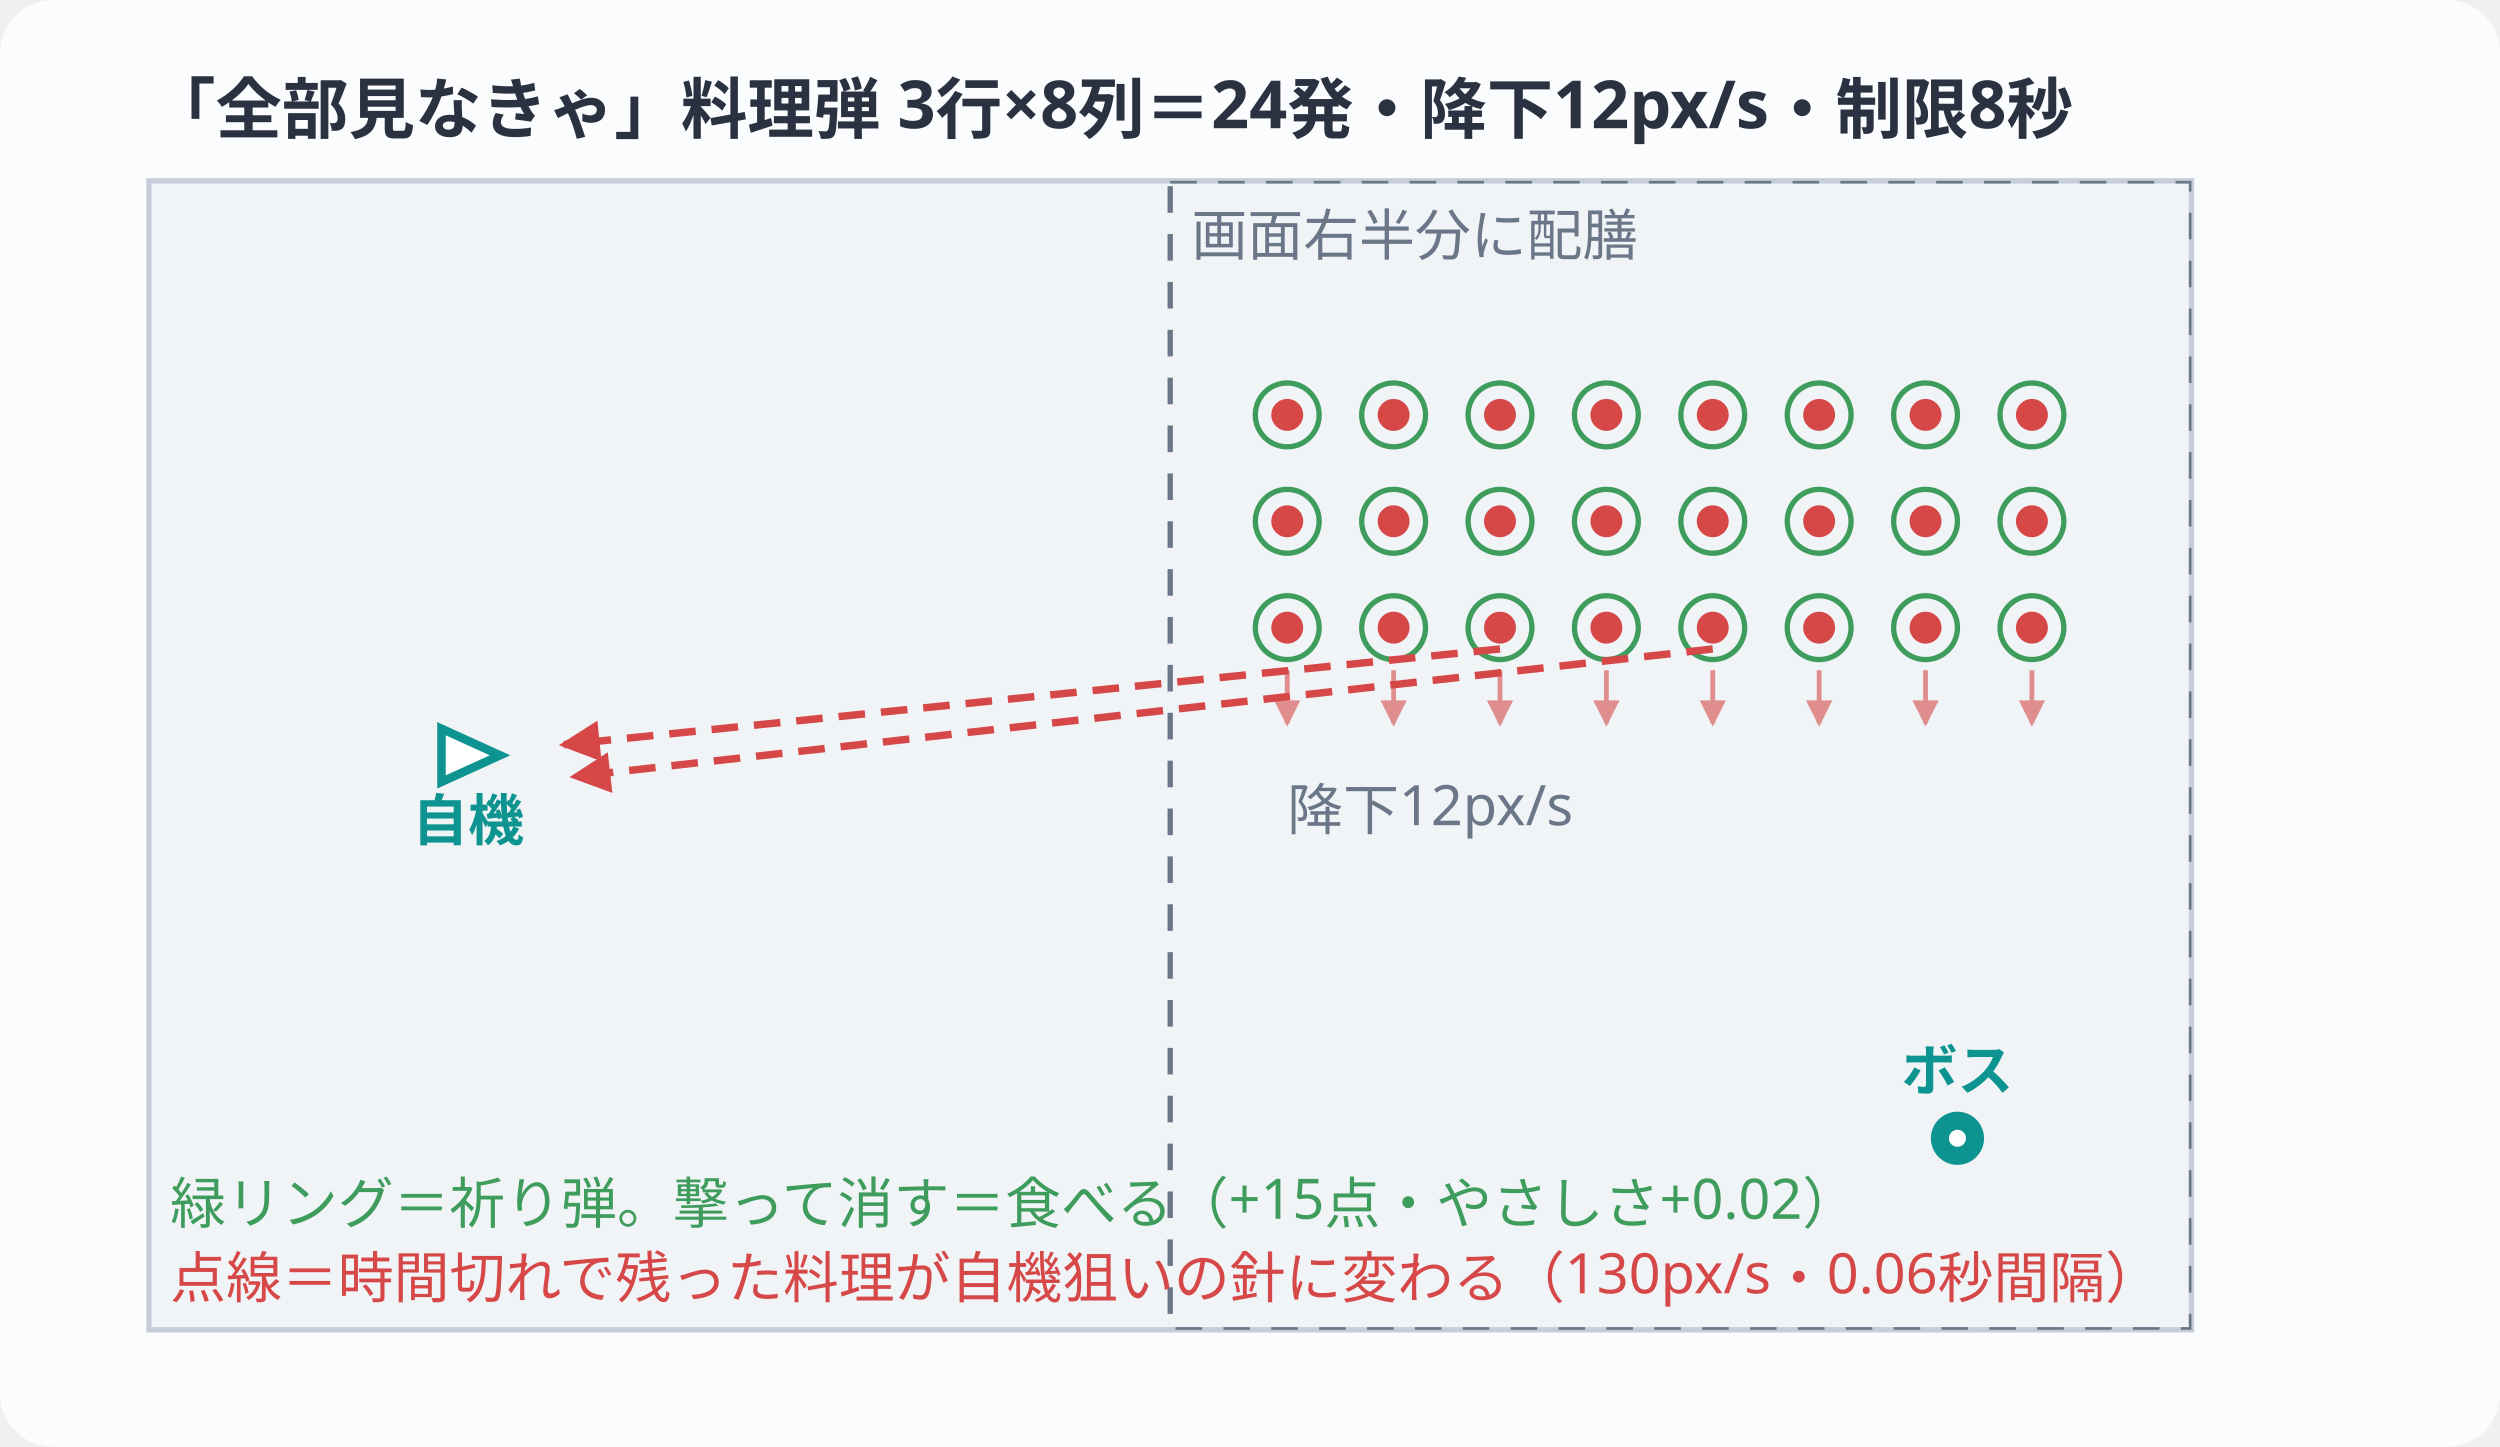
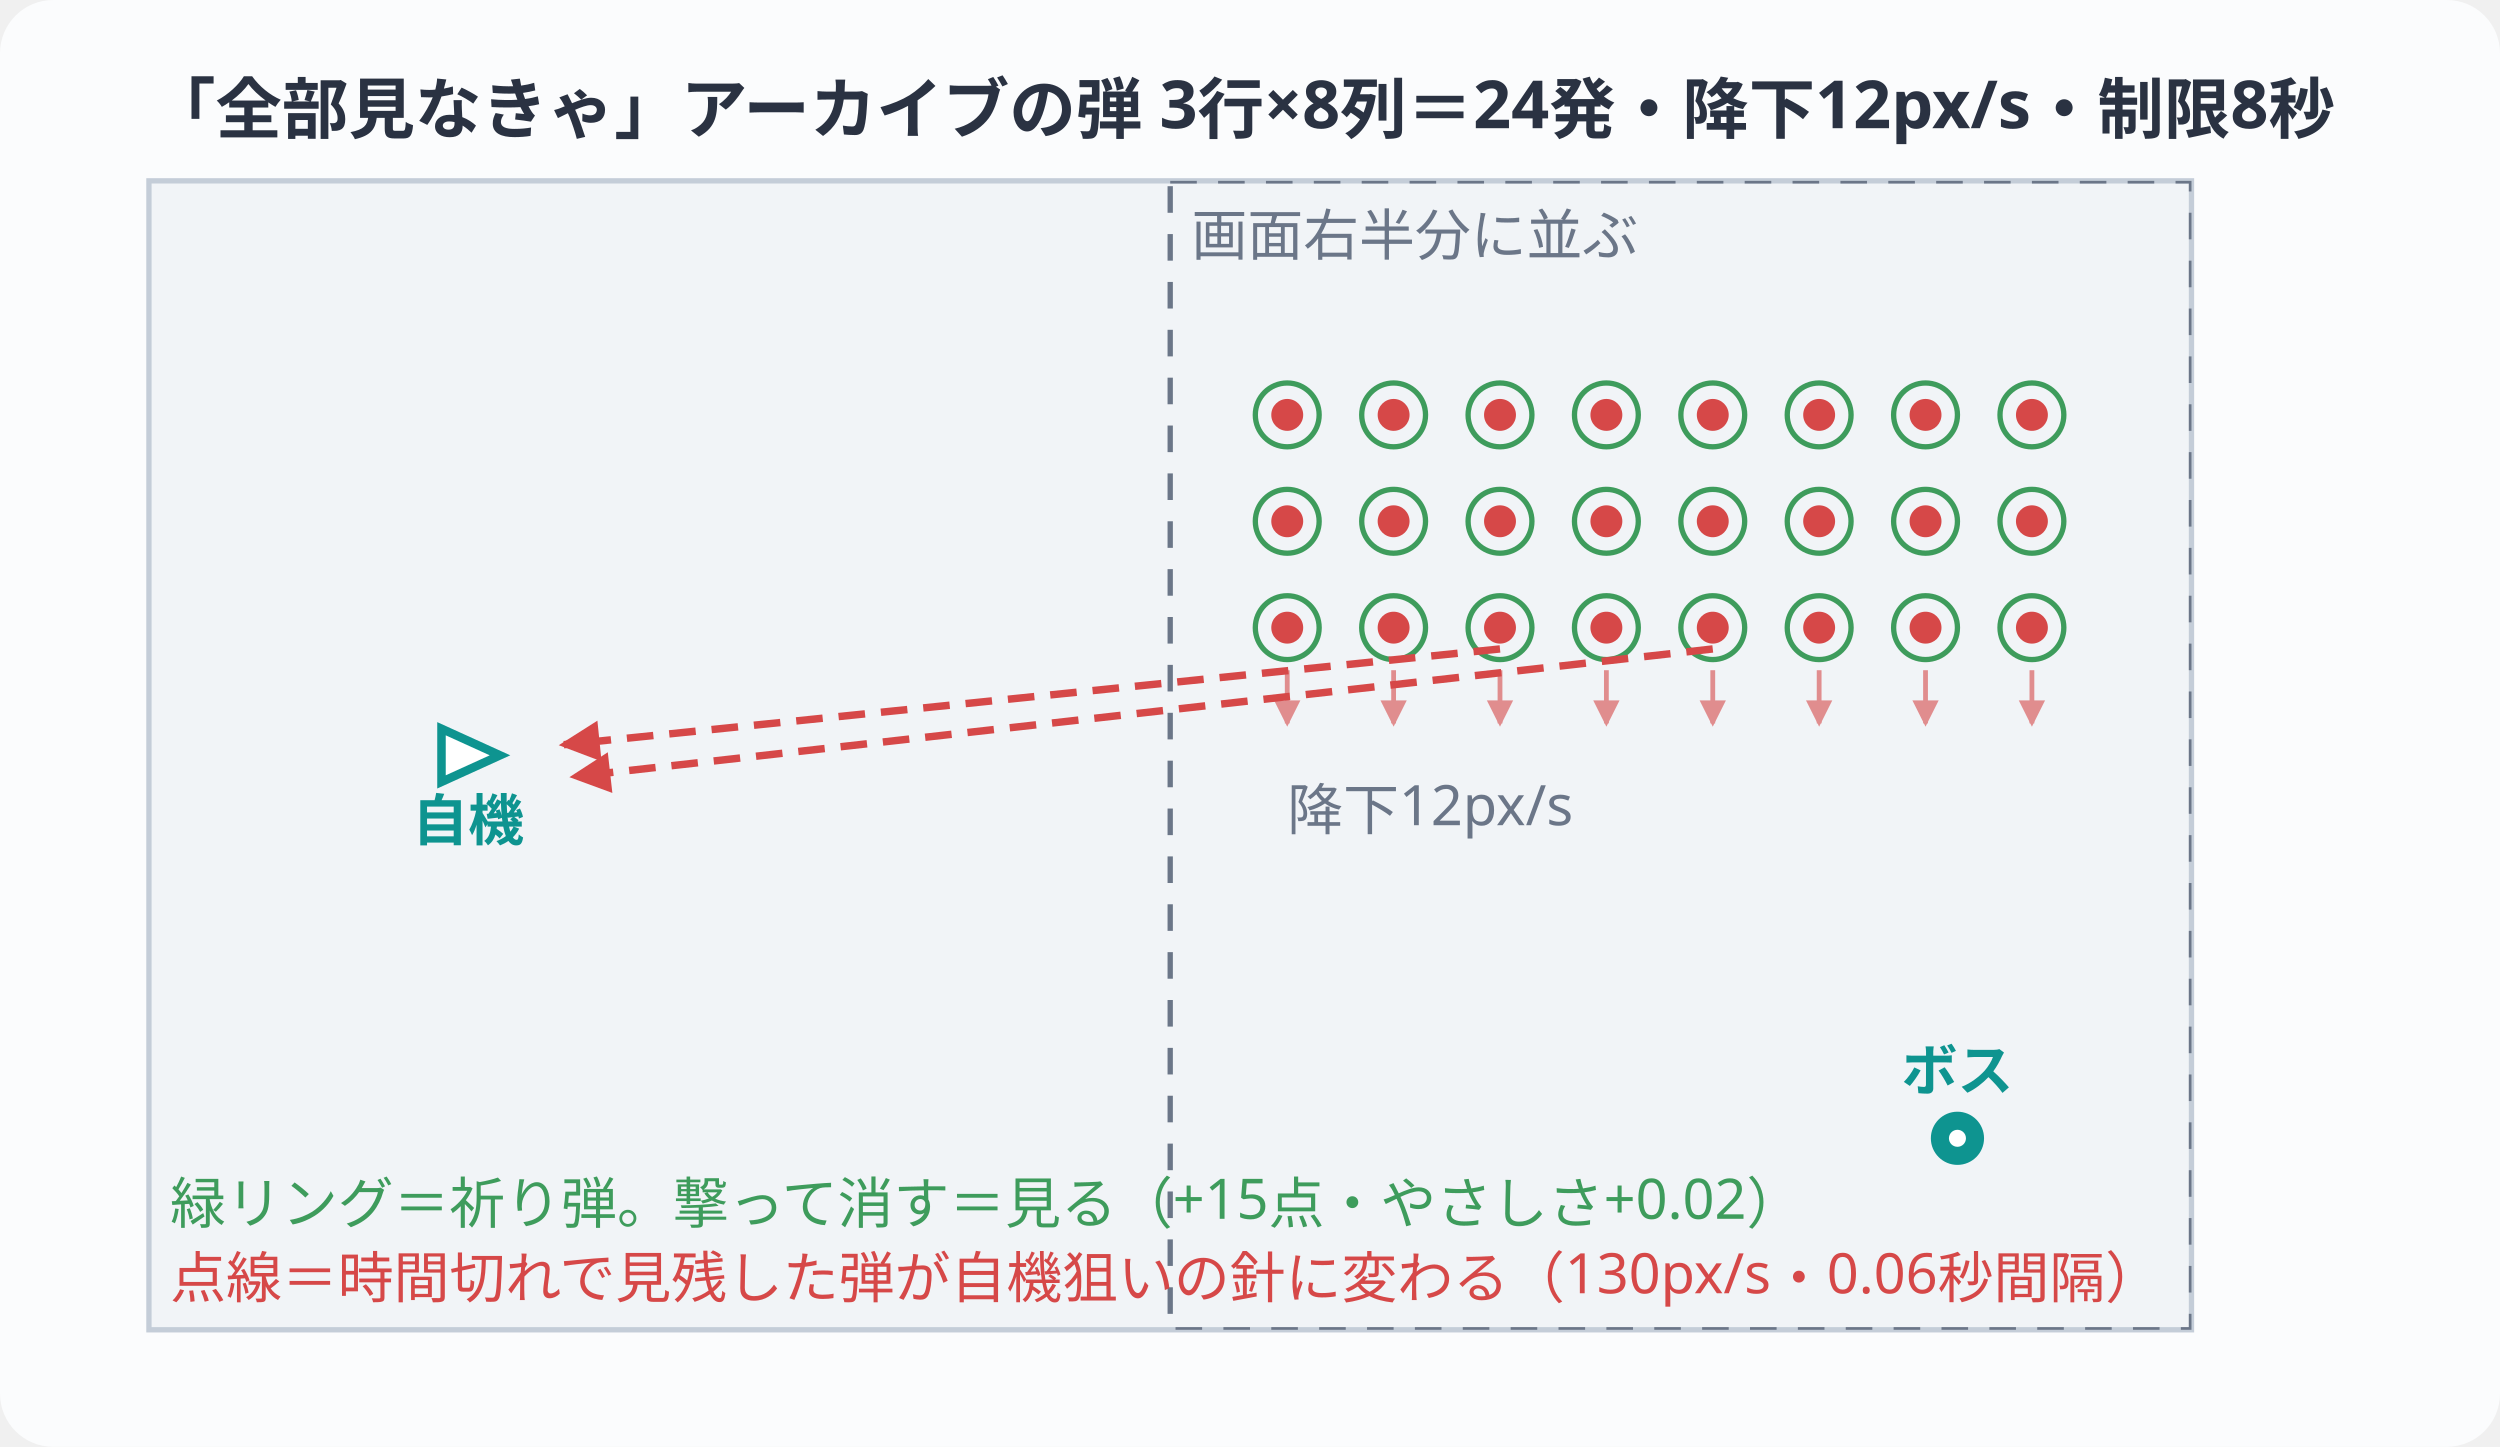
<svg xmlns="http://www.w3.org/2000/svg" viewBox="0 0 470 272" font-family="'Hiragino Sans','Noto Sans JP','Yu Gothic UI',Meiryo,sans-serif">
  <defs>
    <marker id="mI" viewBox="0 0 8 8" refX="7" refY="4" markerWidth="5.5" markerHeight="5.5" orient="auto">
      <path d="M0,0L8,4L0,8z" fill="#2A3242" />
    </marker>
    <marker id="mT" viewBox="0 0 8 8" refX="7" refY="4" markerWidth="5.5" markerHeight="5.5" orient="auto">
      <path d="M0,0L8,4L0,8z" fill="#0E9490" />
    </marker>
    <marker id="mR" viewBox="0 0 8 8" refX="7" refY="4" markerWidth="5.5" markerHeight="5.5" orient="auto">
      <path d="M0,0L8,4L0,8z" fill="#D64848" />
    </marker>
    <marker id="mG" viewBox="0 0 8 8" refX="7" refY="4" markerWidth="6" markerHeight="6" orient="auto">
      <path d="M0,0L8,4L0,8z" fill="#3E9C5C" />
    </marker>
  </defs>
  <rect x="0" y="0" width="470" height="272" rx="10" fill="#FBFCFD" />
-   <text x="28" y="25" font-size="12.5" font-weight="700" fill="#2A3242">「全部見なきゃ」料理弾 3行×8列＝24発・降下12px/s・制限8秒</text>
+   <text x="28" y="25" font-size="12.5" font-weight="700" fill="#2A3242">「全部見なきゃ」アーカイブの弾 3行×8列＝24発・降下12px/s・制限8秒</text>
  <clipPath id="c14">
    <rect x="28" y="34" width="384" height="216" />
  </clipPath>
  <rect x="28" y="34" width="384" height="216" fill="#F1F4F7" stroke="#C4CDD8" />
  <g clip-path="url(#c14)">
    <rect x="220" y="34" width="192" height="216" fill="none" stroke="#6B7688" stroke-width="1" stroke-dasharray="5 4" />
-     <text x="224" y="48" font-size="10.5" fill="#6B7688" text-anchor="start">画面右半分に配膳</text>
+     <text x="224" y="48" font-size="10.5" fill="#6B7688" text-anchor="start">画面右半分に並ぶ</text>
    <circle cx="242" cy="78" r="3" fill="#D64848" opacity="1" />
    <circle cx="242" cy="78" r="6" fill="none" stroke="#3E9C5C" stroke-width="1" />
    <circle cx="262" cy="78" r="3" fill="#D64848" opacity="1" />
    <circle cx="262" cy="78" r="6" fill="none" stroke="#3E9C5C" stroke-width="1" />
    <circle cx="282" cy="78" r="3" fill="#D64848" opacity="1" />
    <circle cx="282" cy="78" r="6" fill="none" stroke="#3E9C5C" stroke-width="1" />
    <circle cx="302" cy="78" r="3" fill="#D64848" opacity="1" />
    <circle cx="302" cy="78" r="6" fill="none" stroke="#3E9C5C" stroke-width="1" />
    <circle cx="322" cy="78" r="3" fill="#D64848" opacity="1" />
    <circle cx="322" cy="78" r="6" fill="none" stroke="#3E9C5C" stroke-width="1" />
    <circle cx="342" cy="78" r="3" fill="#D64848" opacity="1" />
    <circle cx="342" cy="78" r="6" fill="none" stroke="#3E9C5C" stroke-width="1" />
    <circle cx="362" cy="78" r="3" fill="#D64848" opacity="1" />
    <circle cx="362" cy="78" r="6" fill="none" stroke="#3E9C5C" stroke-width="1" />
    <circle cx="382" cy="78" r="3" fill="#D64848" opacity="1" />
    <circle cx="382" cy="78" r="6" fill="none" stroke="#3E9C5C" stroke-width="1" />
    <circle cx="242" cy="98" r="3" fill="#D64848" opacity="1" />
    <circle cx="242" cy="98" r="6" fill="none" stroke="#3E9C5C" stroke-width="1" />
    <circle cx="262" cy="98" r="3" fill="#D64848" opacity="1" />
    <circle cx="262" cy="98" r="6" fill="none" stroke="#3E9C5C" stroke-width="1" />
    <circle cx="282" cy="98" r="3" fill="#D64848" opacity="1" />
    <circle cx="282" cy="98" r="6" fill="none" stroke="#3E9C5C" stroke-width="1" />
    <circle cx="302" cy="98" r="3" fill="#D64848" opacity="1" />
    <circle cx="302" cy="98" r="6" fill="none" stroke="#3E9C5C" stroke-width="1" />
    <circle cx="322" cy="98" r="3" fill="#D64848" opacity="1" />
    <circle cx="322" cy="98" r="6" fill="none" stroke="#3E9C5C" stroke-width="1" />
    <circle cx="342" cy="98" r="3" fill="#D64848" opacity="1" />
    <circle cx="342" cy="98" r="6" fill="none" stroke="#3E9C5C" stroke-width="1" />
    <circle cx="362" cy="98" r="3" fill="#D64848" opacity="1" />
    <circle cx="362" cy="98" r="6" fill="none" stroke="#3E9C5C" stroke-width="1" />
    <circle cx="382" cy="98" r="3" fill="#D64848" opacity="1" />
    <circle cx="382" cy="98" r="6" fill="none" stroke="#3E9C5C" stroke-width="1" />
    <circle cx="242" cy="118" r="3" fill="#D64848" opacity="1" />
    <circle cx="242" cy="118" r="6" fill="none" stroke="#3E9C5C" stroke-width="1" />
    <line x1="242" y1="126" x2="242" y2="136" stroke="#D64848" stroke-width="0.9" opacity="0.6" marker-end="url(#mR)" />
    <circle cx="262" cy="118" r="3" fill="#D64848" opacity="1" />
    <circle cx="262" cy="118" r="6" fill="none" stroke="#3E9C5C" stroke-width="1" />
    <line x1="262" y1="126" x2="262" y2="136" stroke="#D64848" stroke-width="0.9" opacity="0.6" marker-end="url(#mR)" />
    <circle cx="282" cy="118" r="3" fill="#D64848" opacity="1" />
    <circle cx="282" cy="118" r="6" fill="none" stroke="#3E9C5C" stroke-width="1" />
    <line x1="282" y1="126" x2="282" y2="136" stroke="#D64848" stroke-width="0.9" opacity="0.6" marker-end="url(#mR)" />
    <circle cx="302" cy="118" r="3" fill="#D64848" opacity="1" />
    <circle cx="302" cy="118" r="6" fill="none" stroke="#3E9C5C" stroke-width="1" />
    <line x1="302" y1="126" x2="302" y2="136" stroke="#D64848" stroke-width="0.9" opacity="0.6" marker-end="url(#mR)" />
    <circle cx="322" cy="118" r="3" fill="#D64848" opacity="1" />
    <circle cx="322" cy="118" r="6" fill="none" stroke="#3E9C5C" stroke-width="1" />
    <line x1="322" y1="126" x2="322" y2="136" stroke="#D64848" stroke-width="0.9" opacity="0.6" marker-end="url(#mR)" />
    <circle cx="342" cy="118" r="3" fill="#D64848" opacity="1" />
    <circle cx="342" cy="118" r="6" fill="none" stroke="#3E9C5C" stroke-width="1" />
    <line x1="342" y1="126" x2="342" y2="136" stroke="#D64848" stroke-width="0.9" opacity="0.6" marker-end="url(#mR)" />
    <circle cx="362" cy="118" r="3" fill="#D64848" opacity="1" />
    <circle cx="362" cy="118" r="6" fill="none" stroke="#3E9C5C" stroke-width="1" />
    <line x1="362" y1="126" x2="362" y2="136" stroke="#D64848" stroke-width="0.9" opacity="0.6" marker-end="url(#mR)" />
    <circle cx="382" cy="118" r="3" fill="#D64848" opacity="1" />
    <circle cx="382" cy="118" r="6" fill="none" stroke="#3E9C5C" stroke-width="1" />
    <line x1="382" y1="126" x2="382" y2="136" stroke="#D64848" stroke-width="0.9" opacity="0.6" marker-end="url(#mR)" />
    <text x="242" y="156" font-size="10.5" fill="#6B7688" text-anchor="start">降下12px/s</text>
-     <text x="32" y="230" font-size="10.5" fill="#3E9C5C" text-anchor="start">緑リング＝祈り弾。撃って消す＝食べる（+15点・やさしさ+0.02）</text>
+     <text x="32" y="230" font-size="10.5" fill="#3E9C5C" text-anchor="start">緑リング＝祈り弾。撃って消す＝見る（+15点・やさしさ+0.02）</text>
    <line x1="282" y1="122" x2="106" y2="140" stroke="#D64848" stroke-width="1.4" opacity="1" stroke-dasharray="5 3" marker-end="url(#mR)" />
    <line x1="322" y1="122" x2="108" y2="146" stroke="#D64848" stroke-width="1.4" opacity="1" stroke-dasharray="5 3" marker-end="url(#mR)" />
-     <text x="32" y="244" font-size="10.5" fill="#D64848" text-anchor="start">点線＝時間切れで残った料理が自機狙いの針に変わる（130px/s・0.06秒間隔）</text>
+     <text x="32" y="244" font-size="10.5" fill="#D64848" text-anchor="start">点線＝時間切れで見残した弾が自機狙いの針に変わる（130px/s・0.06秒間隔）</text>
  </g>
  <circle cx="368" cy="214" r="5" fill="#0E9490" />
  <circle cx="368" cy="214" r="1.6" fill="#fff" />
  <text x="368" y="205" font-size="10.5" fill="#0E9490" font-weight="700" text-anchor="middle">ボス</text>
  <path d="M94,142 L83,137 L83,147 z" fill="#fff" stroke="#0E9490" stroke-width="1.6" />
  <text x="88" y="158" font-size="10.5" fill="#0E9490" font-weight="700" text-anchor="middle">自機</text>
</svg>
